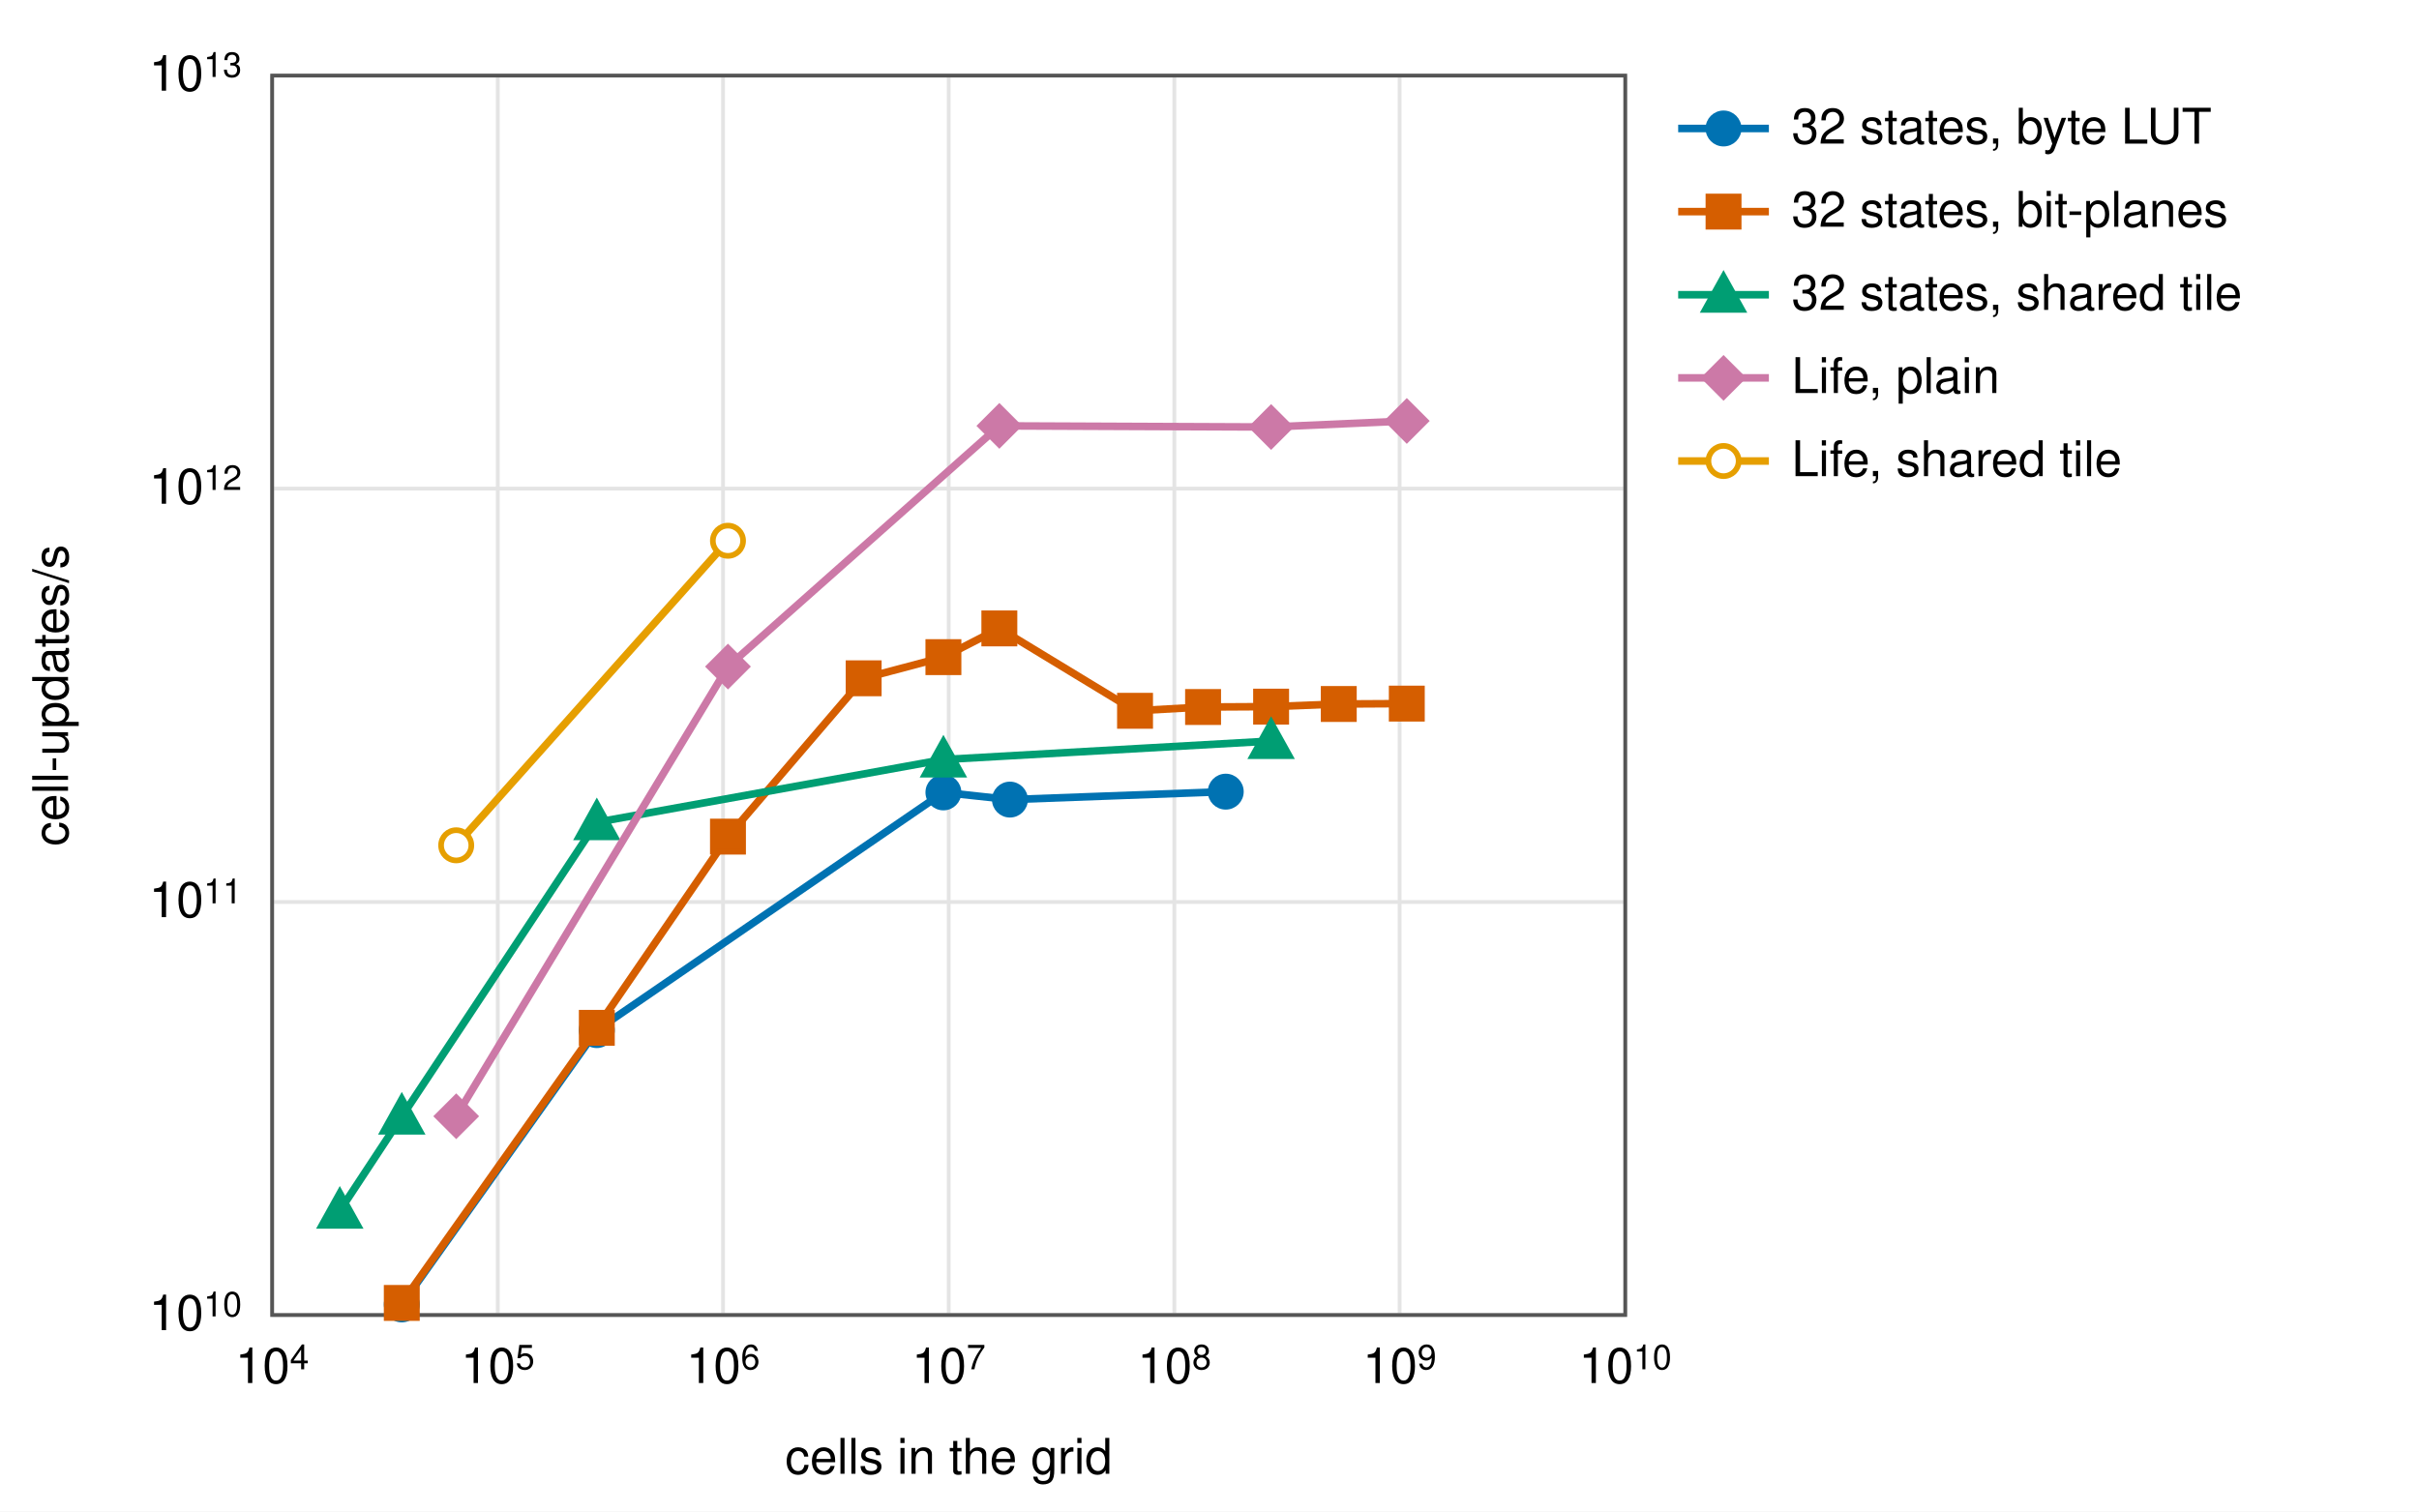
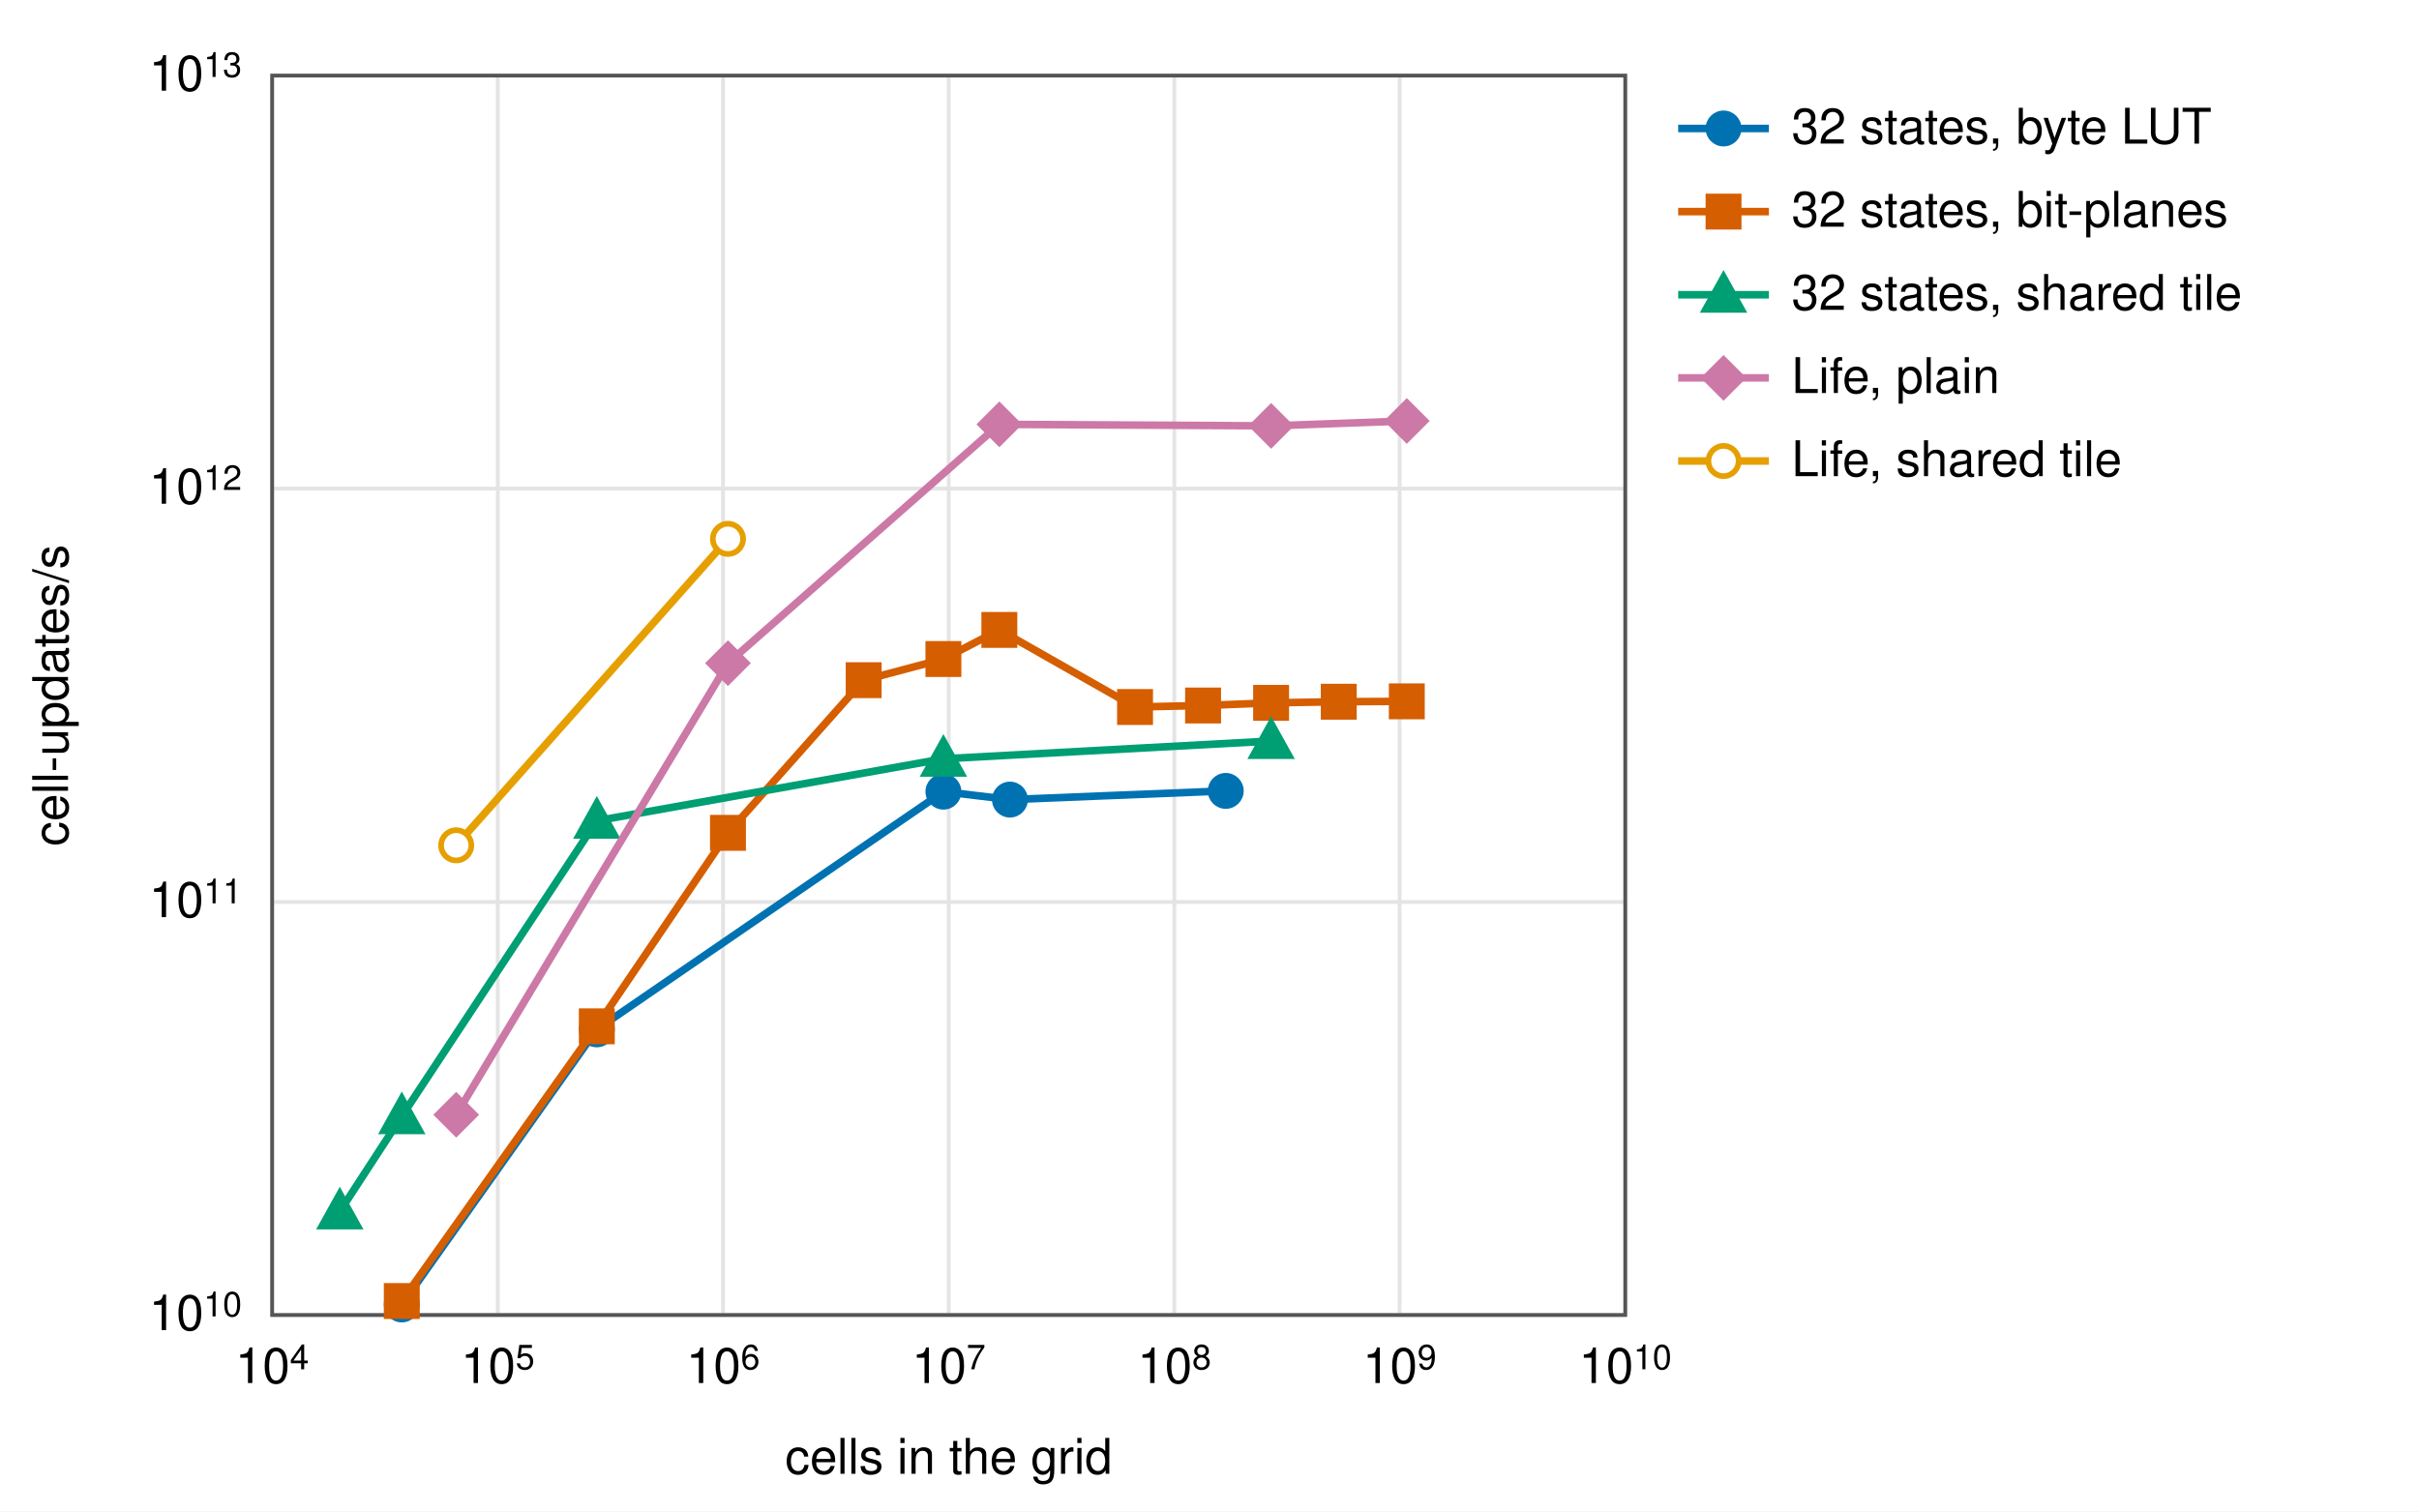
<svg xmlns="http://www.w3.org/2000/svg" width="640" height="400" viewBox="0 0 640 400" font-family="Helvetica, Arial, sans-serif" font-size="13">
  <rect width="640" height="400" fill="white" />
  <line x1="72.0" y1="20" x2="72.0" y2="348" stroke="#e4e4e4" />
  <text x="72.0" y="366" text-anchor="middle">10<tspan baseline-shift="super" font-size="70%">4</tspan>
  </text>
  <line x1="131.7" y1="20" x2="131.7" y2="348" stroke="#e4e4e4" />
  <text x="131.7" y="366" text-anchor="middle">10<tspan baseline-shift="super" font-size="70%">5</tspan>
  </text>
  <line x1="191.3" y1="20" x2="191.3" y2="348" stroke="#e4e4e4" />
  <text x="191.3" y="366" text-anchor="middle">10<tspan baseline-shift="super" font-size="70%">6</tspan>
  </text>
  <line x1="251.0" y1="20" x2="251.0" y2="348" stroke="#e4e4e4" />
  <text x="251.0" y="366" text-anchor="middle">10<tspan baseline-shift="super" font-size="70%">7</tspan>
  </text>
  <line x1="310.7" y1="20" x2="310.7" y2="348" stroke="#e4e4e4" />
  <text x="310.7" y="366" text-anchor="middle">10<tspan baseline-shift="super" font-size="70%">8</tspan>
  </text>
  <line x1="370.3" y1="20" x2="370.3" y2="348" stroke="#e4e4e4" />
  <text x="370.3" y="366" text-anchor="middle">10<tspan baseline-shift="super" font-size="70%">9</tspan>
  </text>
  <line x1="430.0" y1="20" x2="430.0" y2="348" stroke="#e4e4e4" />
  <text x="430.0" y="366" text-anchor="middle">10<tspan baseline-shift="super" font-size="70%">10</tspan>
  </text>
  <line x1="72" y1="348.0" x2="430" y2="348.0" stroke="#e4e4e4" />
  <text x="64" y="352.0" text-anchor="end">10<tspan baseline-shift="super" font-size="70%">10</tspan>
  </text>
  <line x1="72" y1="238.7" x2="430" y2="238.7" stroke="#e4e4e4" />
  <text x="64" y="242.7" text-anchor="end">10<tspan baseline-shift="super" font-size="70%">11</tspan>
  </text>
  <line x1="72" y1="129.3" x2="430" y2="129.3" stroke="#e4e4e4" />
  <text x="64" y="133.3" text-anchor="end">10<tspan baseline-shift="super" font-size="70%">12</tspan>
  </text>
  <line x1="72" y1="20.0" x2="430" y2="20.0" stroke="#e4e4e4" />
  <text x="64" y="24.0" text-anchor="end">10<tspan baseline-shift="super" font-size="70%">13</tspan>
  </text>
  <rect x="72" y="20" width="358" height="328" fill="none" stroke="#555" />
  <text x="251.0" y="390" text-anchor="middle">cells in the grid</text>
  <text transform="translate(18,184.0) rotate(-90)" text-anchor="middle">cell-updates/s</text>
-   <polyline points="106.3,345.2 157.9,272.6 249.6,209.7 267.2,211.6 324.3,209.5" fill="none" stroke="#0072B2" stroke-width="2" />
+   <polyline points="106.3,345.2 157.9,272.4 249.6,209.5 267.2,211.6 324.3,209.3" fill="none" stroke="#0072B2" stroke-width="2" />
  <circle cx="106.3" cy="345.2" r="4" fill="#0072B2" stroke="#0072B2" stroke-width="1.5" />
-   <circle cx="157.9" cy="272.6" r="4" fill="#0072B2" stroke="#0072B2" stroke-width="1.5" />
-   <circle cx="249.6" cy="209.7" r="4" fill="#0072B2" stroke="#0072B2" stroke-width="1.5" />
+   <circle cx="157.9" cy="272.4" r="4" fill="#0072B2" stroke="#0072B2" stroke-width="1.5" />
+   <circle cx="249.6" cy="209.5" r="4" fill="#0072B2" stroke="#0072B2" stroke-width="1.5" />
  <circle cx="267.2" cy="211.6" r="4" fill="#0072B2" stroke="#0072B2" stroke-width="1.5" />
-   <circle cx="324.3" cy="209.5" r="4" fill="#0072B2" stroke="#0072B2" stroke-width="1.5" />
+   <circle cx="324.3" cy="209.3" r="4" fill="#0072B2" stroke="#0072B2" stroke-width="1.5" />
  <line x1="444" y1="34" x2="468" y2="34" stroke="#0072B2" stroke-width="2" />
  <circle cx="456.0" cy="34.0" r="4" fill="#0072B2" stroke="#0072B2" stroke-width="1.5" />
  <text x="474" y="38">32 states, byte LUT</text>
-   <polyline points="106.3,344.8 157.9,272.0 192.6,221.4 228.5,179.5 249.6,173.9 264.4,166.3 300.3,188.1 318.3,187.1 336.3,187.0 354.2,186.3 372.2,186.2" fill="none" stroke="#D55E00" stroke-width="2" />
-   <rect x="102.3" y="340.8" width="8" height="8" fill="#D55E00" stroke="#D55E00" stroke-width="1.5" />
-   <rect x="153.9" y="268.0" width="8" height="8" fill="#D55E00" stroke="#D55E00" stroke-width="1.5" />
-   <rect x="188.6" y="217.4" width="8" height="8" fill="#D55E00" stroke="#D55E00" stroke-width="1.5" />
-   <rect x="224.5" y="175.5" width="8" height="8" fill="#D55E00" stroke="#D55E00" stroke-width="1.5" />
-   <rect x="245.6" y="169.9" width="8" height="8" fill="#D55E00" stroke="#D55E00" stroke-width="1.5" />
-   <rect x="260.4" y="162.3" width="8" height="8" fill="#D55E00" stroke="#D55E00" stroke-width="1.5" />
-   <rect x="296.3" y="184.1" width="8" height="8" fill="#D55E00" stroke="#D55E00" stroke-width="1.5" />
-   <rect x="314.3" y="183.1" width="8" height="8" fill="#D55E00" stroke="#D55E00" stroke-width="1.5" />
-   <rect x="332.3" y="183.0" width="8" height="8" fill="#D55E00" stroke="#D55E00" stroke-width="1.5" />
-   <rect x="350.2" y="182.3" width="8" height="8" fill="#D55E00" stroke="#D55E00" stroke-width="1.5" />
-   <rect x="368.2" y="182.2" width="8" height="8" fill="#D55E00" stroke="#D55E00" stroke-width="1.5" />
+   <polyline points="106.3,344.3 157.9,271.6 192.6,220.4 228.5,180.0 249.6,174.4 264.4,166.7 300.3,187.1 318.3,186.7 336.3,186.0 354.2,185.7 372.2,185.6" fill="none" stroke="#D55E00" stroke-width="2" />
+   <rect x="102.3" y="340.3" width="8" height="8" fill="#D55E00" stroke="#D55E00" stroke-width="1.5" />
+   <rect x="153.9" y="267.6" width="8" height="8" fill="#D55E00" stroke="#D55E00" stroke-width="1.5" />
+   <rect x="188.6" y="216.4" width="8" height="8" fill="#D55E00" stroke="#D55E00" stroke-width="1.5" />
+   <rect x="224.5" y="176.0" width="8" height="8" fill="#D55E00" stroke="#D55E00" stroke-width="1.5" />
+   <rect x="245.6" y="170.4" width="8" height="8" fill="#D55E00" stroke="#D55E00" stroke-width="1.5" />
+   <rect x="260.4" y="162.7" width="8" height="8" fill="#D55E00" stroke="#D55E00" stroke-width="1.5" />
+   <rect x="296.3" y="183.1" width="8" height="8" fill="#D55E00" stroke="#D55E00" stroke-width="1.5" />
+   <rect x="314.3" y="182.7" width="8" height="8" fill="#D55E00" stroke="#D55E00" stroke-width="1.5" />
+   <rect x="332.3" y="182.0" width="8" height="8" fill="#D55E00" stroke="#D55E00" stroke-width="1.5" />
+   <rect x="350.2" y="181.7" width="8" height="8" fill="#D55E00" stroke="#D55E00" stroke-width="1.5" />
+   <rect x="368.2" y="181.6" width="8" height="8" fill="#D55E00" stroke="#D55E00" stroke-width="1.5" />
  <line x1="444" y1="56" x2="468" y2="56" stroke="#D55E00" stroke-width="2" />
  <rect x="452.0" y="52.0" width="8" height="8" fill="#D55E00" stroke="#D55E00" stroke-width="1.5" />
  <text x="474" y="60">32 states, bit-planes</text>
-   <polyline points="89.9,320.4 106.3,295.5 157.9,217.6 249.6,201.0 336.3,196.1" fill="none" stroke="#009E73" stroke-width="2" />
-   <polygon points="89.9,315.4 84.9,324.4 94.9,324.4" fill="#009E73" stroke="#009E73" stroke-width="1.5" />
-   <polygon points="106.3,290.5 101.3,299.5 111.3,299.5" fill="#009E73" stroke="#009E73" stroke-width="1.5" />
-   <polygon points="157.9,212.6 152.9,221.6 162.9,221.6" fill="#009E73" stroke="#009E73" stroke-width="1.5" />
-   <polygon points="249.6,196.0 244.6,205.0 254.6,205.0" fill="#009E73" stroke="#009E73" stroke-width="1.5" />
+   <polyline points="89.9,320.6 106.3,295.4 157.9,217.2 249.6,200.8 336.3,196.1" fill="none" stroke="#009E73" stroke-width="2" />
+   <polygon points="89.9,315.6 84.9,324.6 94.9,324.6" fill="#009E73" stroke="#009E73" stroke-width="1.5" />
+   <polygon points="106.3,290.4 101.3,299.4 111.3,299.4" fill="#009E73" stroke="#009E73" stroke-width="1.5" />
+   <polygon points="157.9,212.2 152.9,221.2 162.9,221.2" fill="#009E73" stroke="#009E73" stroke-width="1.5" />
+   <polygon points="249.6,195.8 244.6,204.8 254.6,204.8" fill="#009E73" stroke="#009E73" stroke-width="1.5" />
  <polygon points="336.3,191.1 331.3,200.1 341.3,200.1" fill="#009E73" stroke="#009E73" stroke-width="1.5" />
  <line x1="444" y1="78" x2="468" y2="78" stroke="#009E73" stroke-width="2" />
  <polygon points="456.0,73.0 451.0,82.0 461.0,82.0" fill="#009E73" stroke="#009E73" stroke-width="1.5" />
  <text x="474" y="82">32 states, shared tile</text>
-   <polyline points="120.7,295.4 192.6,176.4 264.4,112.7 336.3,113.0 372.2,111.4" fill="none" stroke="#CC79A7" stroke-width="2" />
-   <polygon points="120.7,290.4 125.7,295.4 120.7,300.4 115.7,295.4" fill="#CC79A7" stroke="#CC79A7" stroke-width="1.5" />
-   <polygon points="192.6,171.4 197.6,176.4 192.6,181.4 187.6,176.4" fill="#CC79A7" stroke="#CC79A7" stroke-width="1.5" />
-   <polygon points="264.4,107.7 269.4,112.7 264.4,117.7 259.4,112.7" fill="#CC79A7" stroke="#CC79A7" stroke-width="1.5" />
-   <polygon points="336.3,108.0 341.3,113.0 336.3,118.0 331.3,113.0" fill="#CC79A7" stroke="#CC79A7" stroke-width="1.5" />
+   <polyline points="120.7,295.0 192.6,175.5 264.4,112.3 336.3,112.7 372.2,111.4" fill="none" stroke="#CC79A7" stroke-width="2" />
+   <polygon points="120.7,290.0 125.7,295.0 120.7,300.0 115.7,295.0" fill="#CC79A7" stroke="#CC79A7" stroke-width="1.5" />
+   <polygon points="192.6,170.5 197.6,175.5 192.6,180.5 187.6,175.5" fill="#CC79A7" stroke="#CC79A7" stroke-width="1.5" />
+   <polygon points="264.4,107.3 269.4,112.3 264.4,117.3 259.4,112.3" fill="#CC79A7" stroke="#CC79A7" stroke-width="1.5" />
+   <polygon points="336.3,107.7 341.3,112.7 336.3,117.7 331.3,112.7" fill="#CC79A7" stroke="#CC79A7" stroke-width="1.5" />
  <polygon points="372.2,106.4 377.2,111.4 372.2,116.4 367.2,111.4" fill="#CC79A7" stroke="#CC79A7" stroke-width="1.5" />
  <line x1="444" y1="100" x2="468" y2="100" stroke="#CC79A7" stroke-width="2" />
  <polygon points="456.0,95.0 461.0,100.0 456.0,105.0 451.0,100.0" fill="#CC79A7" stroke="#CC79A7" stroke-width="1.5" />
  <text x="474" y="104">Life, plain</text>
-   <polyline points="120.7,223.7 192.6,143.1" fill="none" stroke="#E69F00" stroke-width="2" />
+   <polyline points="120.7,223.7 192.6,142.6" fill="none" stroke="#E69F00" stroke-width="2" />
  <circle cx="120.7" cy="223.7" r="4" fill="white" stroke="#E69F00" stroke-width="1.5" />
-   <circle cx="192.6" cy="143.1" r="4" fill="white" stroke="#E69F00" stroke-width="1.5" />
+   <circle cx="192.6" cy="142.6" r="4" fill="white" stroke="#E69F00" stroke-width="1.5" />
  <line x1="444" y1="122" x2="468" y2="122" stroke="#E69F00" stroke-width="2" />
  <circle cx="456.0" cy="122.0" r="4" fill="white" stroke="#E69F00" stroke-width="1.5" />
  <text x="474" y="126">Life, shared tile</text>
</svg>
